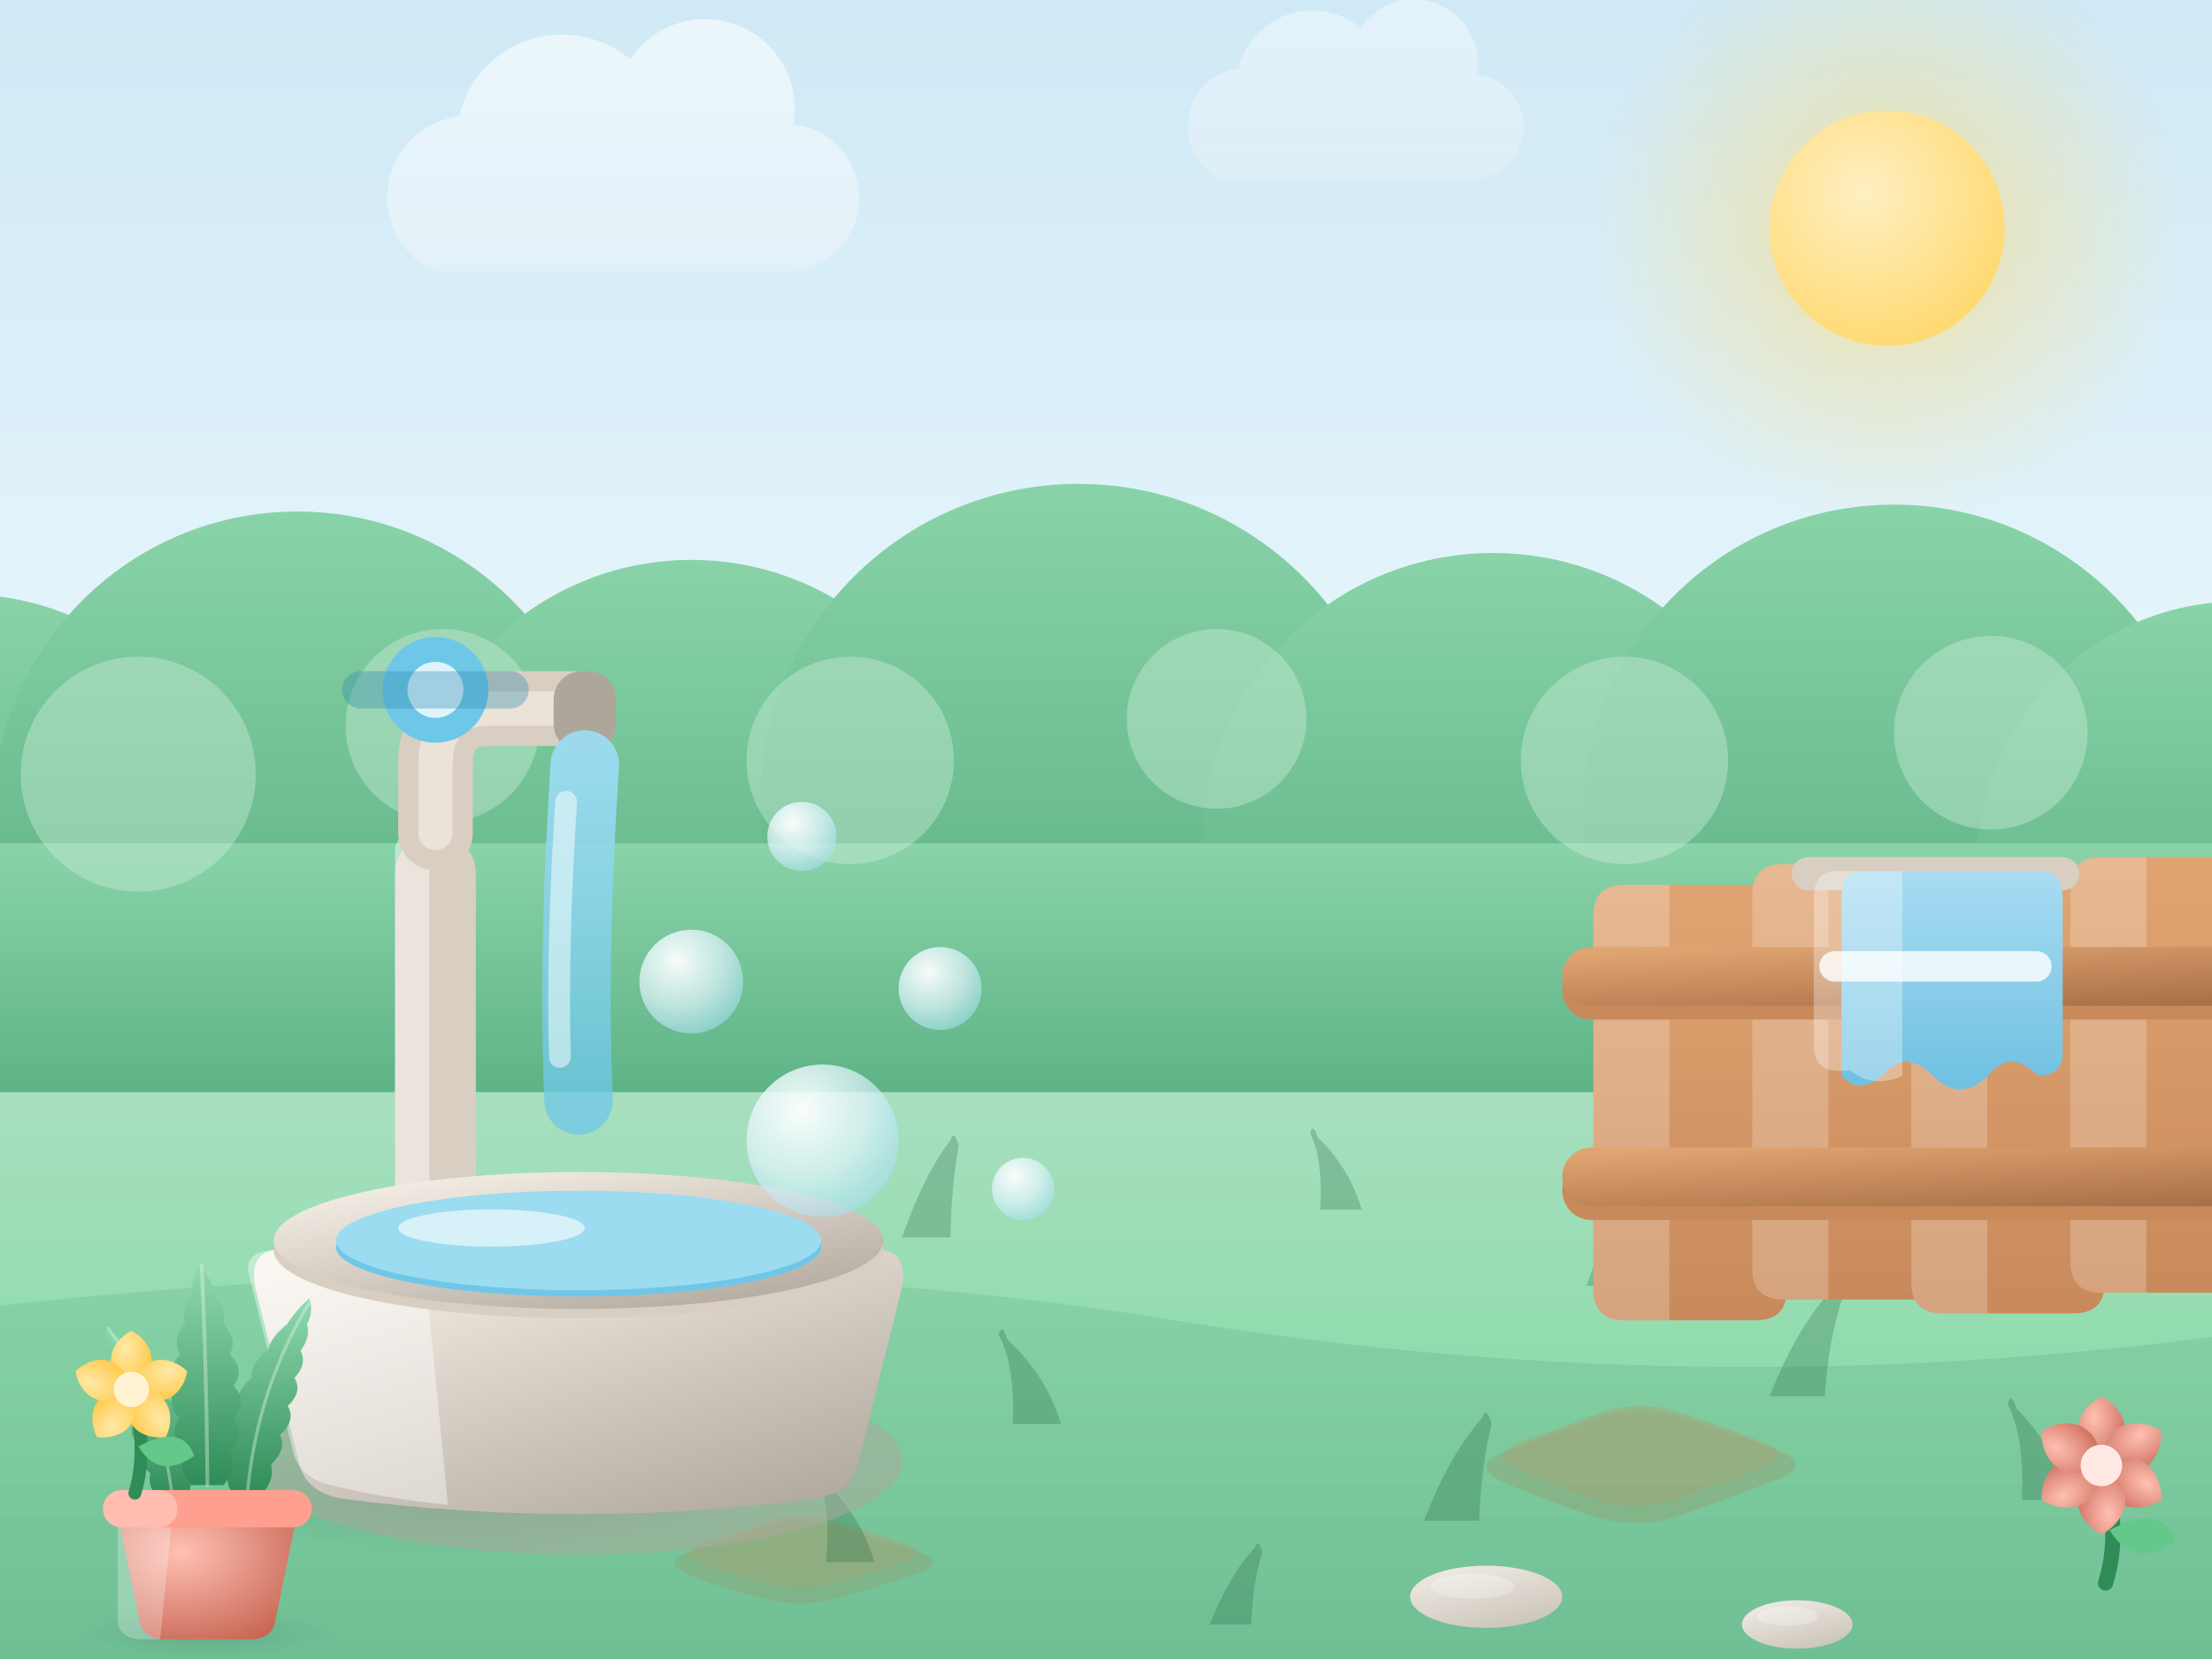
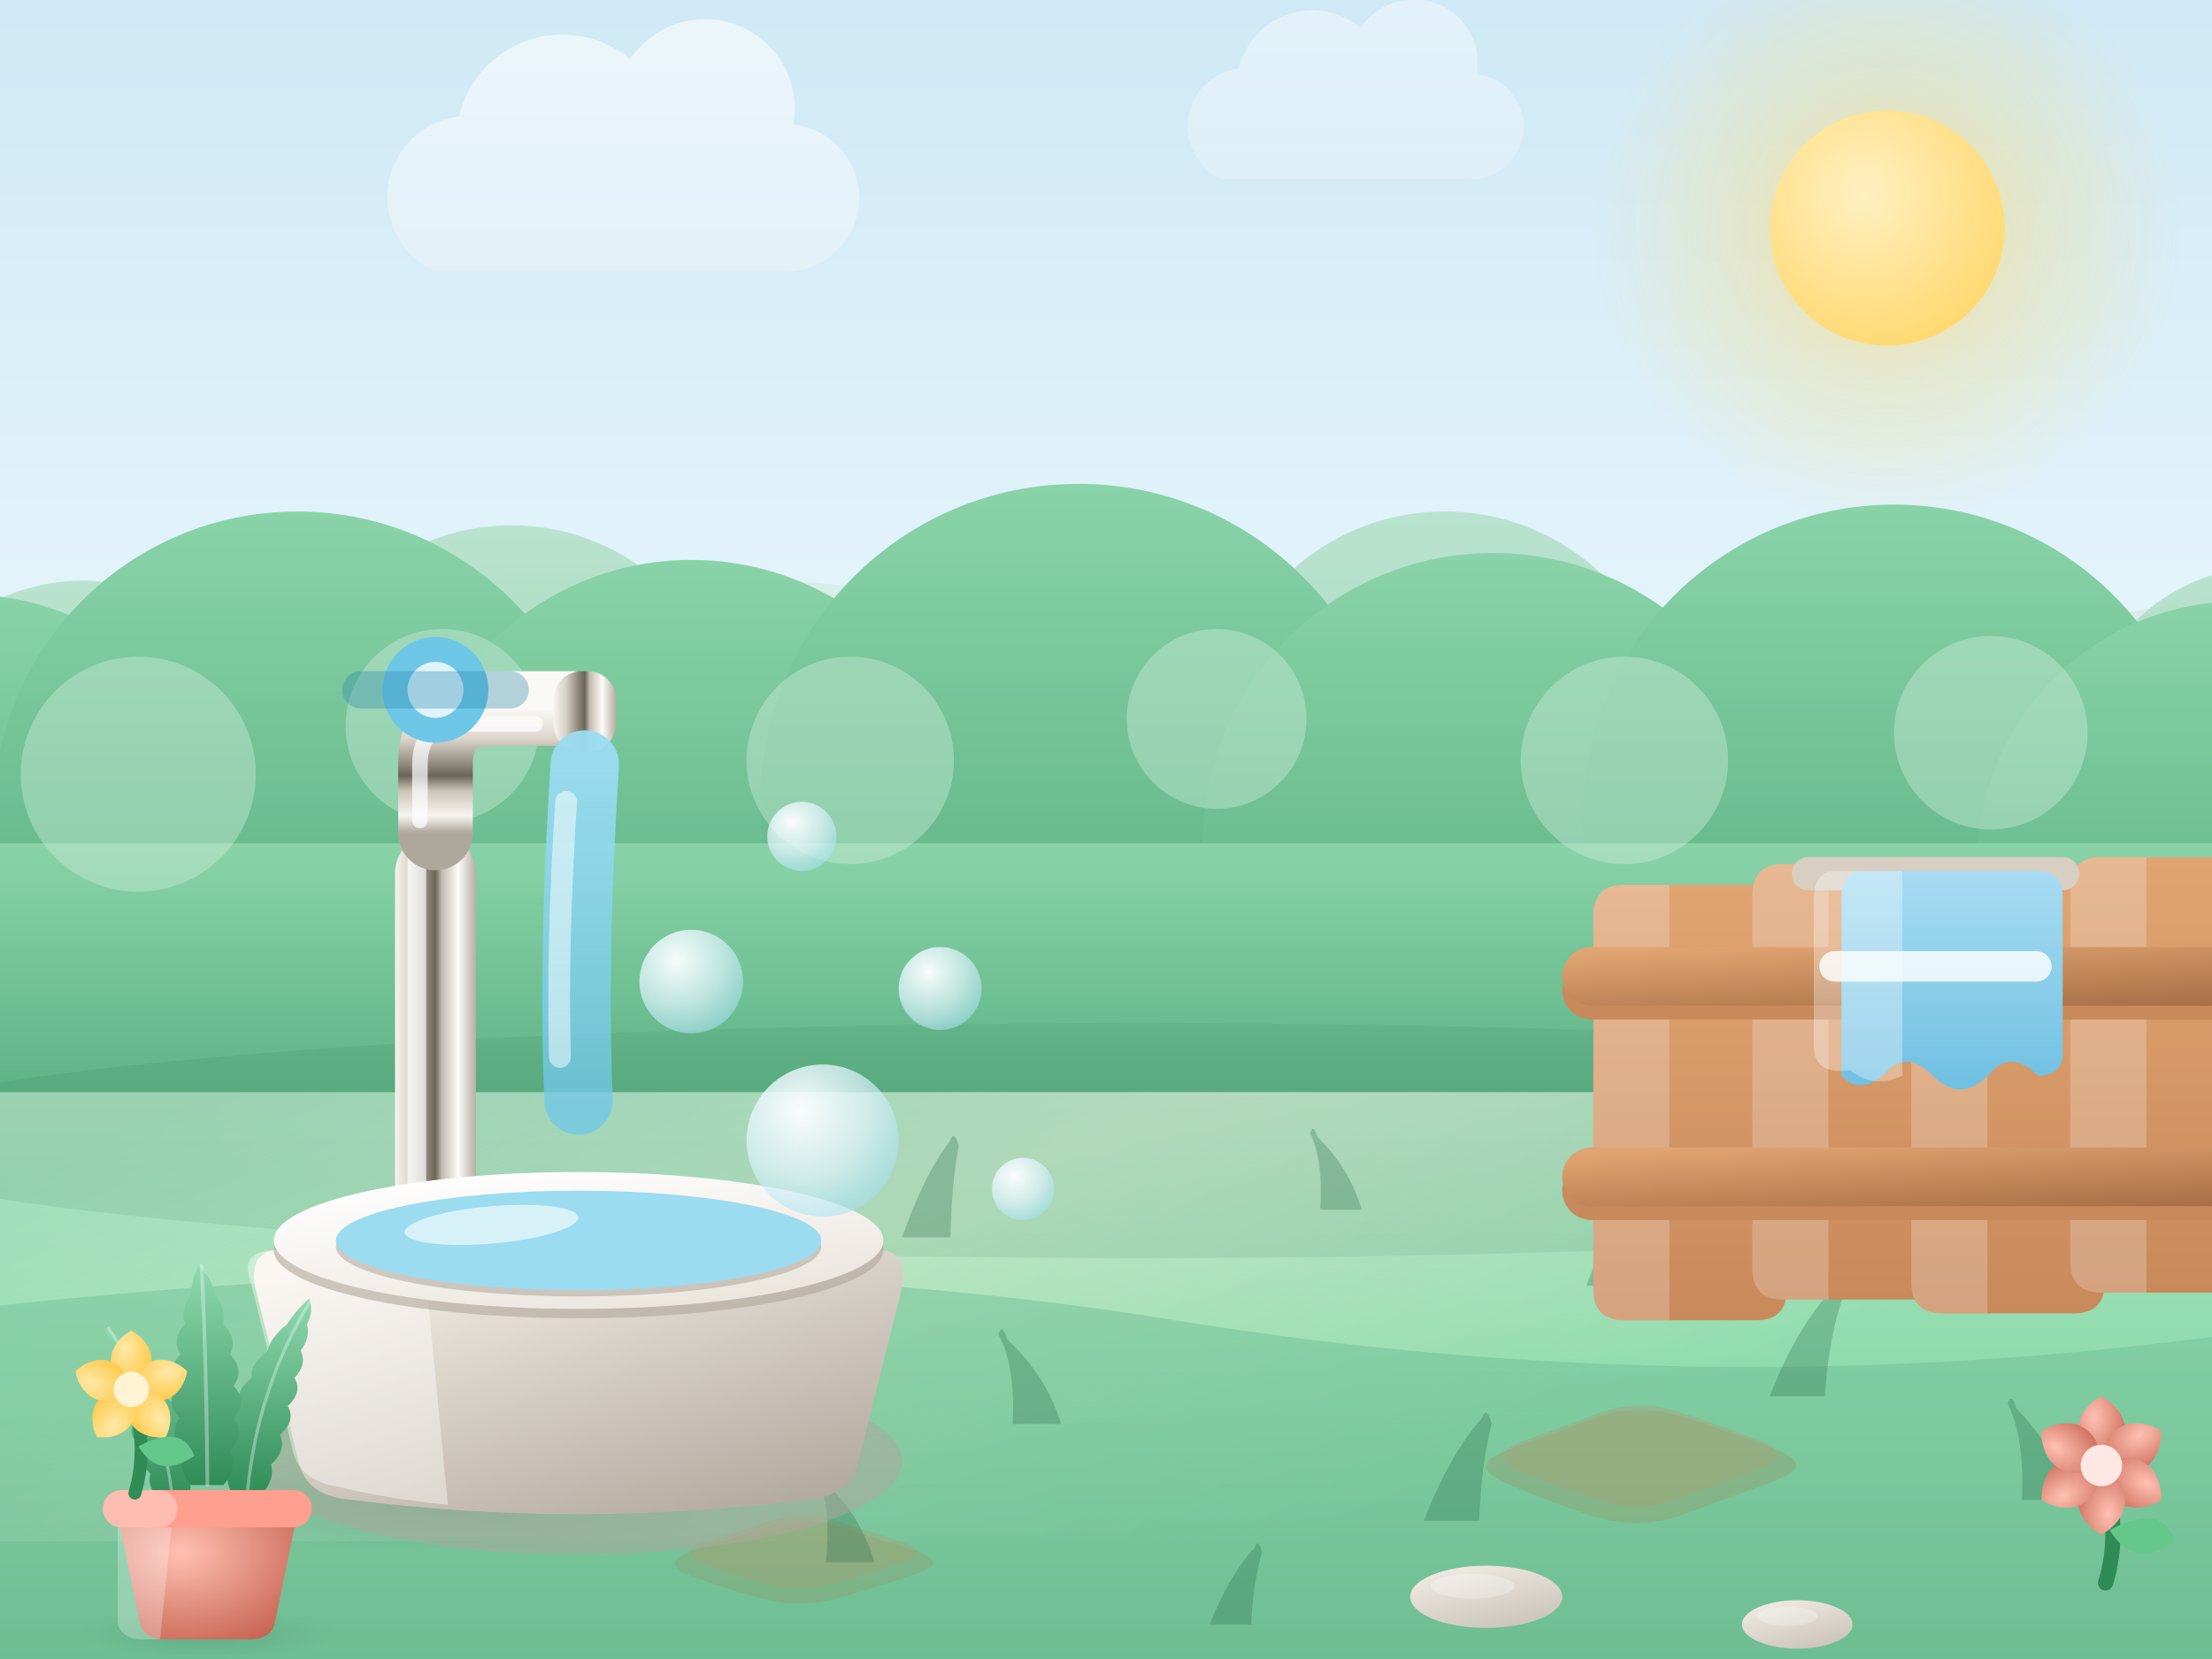
<svg xmlns="http://www.w3.org/2000/svg" viewBox="0 0 640 480" width="640" height="480">
  <defs>
    <radialGradient id="bubbleFill" cx="0.36" cy="0.3" r="0.8">
      <stop offset="0" stop-color="#FFFFFF" stop-opacity="0.95" />
      <stop offset="0.55" stop-color="#E0F4FC" stop-opacity="0.7" />
      <stop offset="1" stop-color="#9BDCF1" stop-opacity="0.55" />
    </radialGradient>
+     <linearGradient id="chromeGrad" x1="0" y1="0" x2="1" y2="0">
+       <stop offset="0" stop-color="#F7F4EF" />
+       <stop offset="0.2" stop-color="#D6D0C7" />
+       <stop offset="0.4" stop-color="#8C857A" />
+       <stop offset="0.5" stop-color="#6B6459" />
+       <stop offset="0.58" stop-color="#C3BCB1" />
+       <stop offset="0.78" stop-color="#FDFBF7" />
+       <stop offset="1" stop-color="#B6AFA4" />
+     </linearGradient>
+     <linearGradient id="chromeGradV" x1="0" y1="0" x2="0" y2="1">
+       <stop offset="0" stop-color="#FBF9F5" />
+       <stop offset="0.24" stop-color="#DCD6CD" />
+       <stop offset="0.46" stop-color="#8C857A" />
+       <stop offset="0.54" stop-color="#6B6459" />
+       <stop offset="0.66" stop-color="#CAC3B8" />
+       <stop offset="0.86" stop-color="#F7F4EF" />
+       <stop offset="1" stop-color="#AEA79C" />
+     </linearGradient>
    <linearGradient id="cloudFill" x1="0" y1="0" x2="0" y2="1">
      <stop offset="0" stop-color="#FFFFFF" />
      <stop offset="1" stop-color="#EAF3F8" />
    </linearGradient>
    <linearGradient id="fernGreen" x1="0" y1="0" x2="0" y2="1">
      <stop offset="0" stop-color="#8FD9AF" />
      <stop offset="1" stop-color="#2F8C57" />
    </linearGradient>
    <linearGradient id="ground" x1="0" y1="0" x2="0" y2="1">
      <stop offset="0" stop-color="#A8DFC0" />
      <stop offset="0.5" stop-color="#8FDCAC" />
      <stop offset="1" stop-color="#7ECBA0" />
    </linearGradient>
    <linearGradient id="groundNear" x1="0" y1="0" x2="0" y2="1">
      <stop offset="0" stop-color="#7CC79E" />
      <stop offset="1" stop-color="#5FB287" />
    </linearGradient>
+     <linearGradient id="hedgeFar" x1="0" y1="0" x2="0" y2="1">
+       <stop offset="0" stop-color="#B3E0C8" />
+       <stop offset="1" stop-color="#8FCFAC" />
+     </linearGradient>
    <linearGradient id="hedgeGreen" x1="0" y1="0" x2="0" y2="1">
      <stop offset="0" stop-color="#8AD3A9" />
      <stop offset="1" stop-color="#4FA97A" />
    </linearGradient>
    <linearGradient id="hillFar" x1="0" y1="0" x2="0" y2="1">
      <stop offset="0" stop-color="#C7E9D6" />
      <stop offset="1" stop-color="#AEDFC4" />
    </linearGradient>
+     <linearGradient id="hillHaze" x1="0" y1="0" x2="0" y2="1">
+       <stop offset="0" stop-color="#D9EEE8" />
+       <stop offset="1" stop-color="#C6E6DA" />
+     </linearGradient>
+     <linearGradient id="meadowLight" x1="0.1" y1="0" x2="0.9" y2="0.4">
+       <stop offset="0" stop-color="#FFFFFF" stop-opacity="0" />
+       <stop offset="0.45" stop-color="#FFF6DE" stop-opacity="0.32" />
+       <stop offset="1" stop-color="#FFF6DE" stop-opacity="0" />
+     </linearGradient>
    <linearGradient id="metalGrad" x1="0.15" y1="0" x2="0.9" y2="1">
      <stop offset="0" stop-color="#F7F1E9" />
      <stop offset="1" stop-color="#AFA69B" />
    </linearGradient>
    <radialGradient id="peachBall" cx="0.35" cy="0.3" r="0.8">
      <stop offset="0" stop-color="#FFC0B2" />
      <stop offset="1" stop-color="#C96755" />
    </radialGradient>
+     <linearGradient id="porcelainTop" x1="0.25" y1="0" x2="0.85" y2="1">
+       <stop offset="0" stop-color="#FFFFFF" />
+       <stop offset="1" stop-color="#E9E3DA" />
+     </linearGradient>
    <linearGradient id="skyWarm" x1="0" y1="0" x2="0" y2="1">
      <stop offset="0" stop-color="#CFE9F6" />
      <stop offset="0.42" stop-color="#E6F5FB" />
      <stop offset="0.75" stop-color="#FFF3D4" />
      <stop offset="1" stop-color="#FFF0E2" />
    </linearGradient>
    <radialGradient id="softShadow" cx="0.5" cy="0.5" r="0.5">
      <stop offset="0" stop-color="#243047" stop-opacity="0.14" />
      <stop offset="1" stop-color="#243047" stop-opacity="0" />
    </radialGradient>
    <linearGradient id="stoneGrad" x1="0.25" y1="0" x2="0.85" y2="1">
      <stop offset="0" stop-color="#EFEAE3" />
      <stop offset="1" stop-color="#C9C2B8" />
    </linearGradient>
    <radialGradient id="sunDisc" cx="0.4" cy="0.35" r="0.75">
      <stop offset="0" stop-color="#FFF0C2" />
      <stop offset="1" stop-color="#FFD769" />
    </radialGradient>
    <radialGradient id="sunGlow" cx="0.5" cy="0.5" r="0.5">
      <stop offset="0" stop-color="#FFD769" stop-opacity="0.95" />
      <stop offset="0.45" stop-color="#FFD769" stop-opacity="0.45" />
      <stop offset="1" stop-color="#FFD769" stop-opacity="0" />
    </radialGradient>
    <linearGradient id="towelGrad" x1="0" y1="0" x2="0" y2="1">
      <stop offset="0" stop-color="#A8DCF2" />
      <stop offset="1" stop-color="#6FC0E2" />
    </linearGradient>
    <linearGradient id="waterStream" x1="0" y1="0" x2="0" y2="1">
      <stop offset="0" stop-color="#9BDCF1" stop-opacity="0.95" />
      <stop offset="1" stop-color="#6FC7E8" stop-opacity="0.75" />
    </linearGradient>
    <linearGradient id="woodGrad" x1="0.2" y1="0" x2="0.9" y2="1">
      <stop offset="0" stop-color="#E0A472" />
      <stop offset="1" stop-color="#A76F46" />
    </linearGradient>
    <linearGradient id="woodGradV" x1="0" y1="0" x2="0" y2="1">
      <stop offset="0" stop-color="#E0A472" />
      <stop offset="1" stop-color="#C98A5B" />
    </linearGradient>
    <radialGradient id="yellowBall" cx="0.35" cy="0.3" r="0.8">
      <stop offset="0" stop-color="#FFE9A8" />
      <stop offset="1" stop-color="#FFC53D" />
    </radialGradient>
  </defs>
  <g id="games-mudOff">
    <rect x="0" y="0" width="640" height="480" fill="url(#skyWarm)" />
    <circle cx="546" cy="66" r="86" fill="url(#sunGlow)" opacity="0.7" />
    <circle cx="546" cy="66" r="34" fill="url(#sunDisc)" />
    <g opacity="0.6">
      <path d="M 125.72 78.52     a 23.6 23.6 0 0 1 7.08 -44.84     a 30.68 30.68 0 0 1 49.56 -16.52     a 25.96 25.96 0 0 1 47.2 18.88     a 21.24 21.24 0 0 1 -4.72 42.48     Z" fill="url(#cloudFill)" />
    </g>
    <g opacity="0.42">
      <path d="M 353.36 51.76     a 16.8 16.8 0 0 1 5.04 -31.92     a 21.84 21.84 0 0 1 35.28 -11.76     a 18.48 18.48 0 0 1 33.6 13.44     a 15.12 15.12 0 0 1 -3.36 30.24     Z" fill="url(#cloudFill)" />
    </g>
+     <path d="M -20 192 Q 130 148 310 178 Q 490 208 660 168 L 660 300 L -20 300 Z" fill="url(#hillHaze)" />
    <path d="M -20 214 Q 140 168 320 200 Q 500 232 660 190 L 660 320 L -20 320 Z" fill="url(#hillFar)" />
+     <g fill="url(#hedgeFar)" opacity="0.85">
+       <circle cx="24" cy="226" r="58" />
+       <circle cx="148" cy="216" r="64" />
+       <circle cx="286" cy="222" r="60" />
+       <circle cx="418" cy="214" r="66" />
+       <circle cx="552" cy="224" r="58" />
+       <circle cx="656" cy="218" r="54" />
+       <rect x="-20" y="222" width="680" height="60" />
+     </g>
    <g fill="url(#hedgeGreen)">
      <circle cx="-10" cy="250" r="78" />
      <circle cx="86" cy="236" r="88" />
      <circle cx="200" cy="244" r="82" />
      <circle cx="312" cy="232" r="92" />
      <circle cx="432" cy="244" r="84" />
      <circle cx="548" cy="236" r="90" />
      <circle cx="648" cy="250" r="76" />
      <rect x="-20" y="244" width="680" height="96" />
    </g>
    <g opacity="0.4" fill="#CFEEDD">
      <circle cx="40" cy="224" r="34" />
      <circle cx="128" cy="210" r="28" />
      <circle cx="246" cy="220" r="30" />
      <circle cx="352" cy="208" r="26" />
      <circle cx="470" cy="220" r="30" />
      <circle cx="576" cy="212" r="28" />
    </g>
    <rect x="0" y="316" width="640" height="164" fill="url(#ground)" />
-     <path d="M -20 380 Q 180 356 340 382 Q 500 408 660 384 L 660 500 L -20 500 Z" fill="url(#groundNear)" opacity="0.55" />
+     <rect x="0" y="316" width="640" height="130" fill="url(#meadowLight)" />
+     <ellipse cx="330" cy="330" rx="380" ry="34" fill="#1B5E39" opacity="0.1" />
+     <path d="M -20 380 Q 180 356 340 382 Q 500 408 660 384 L 660 500 L -20 500 Z" fill="url(#groundNear)" opacity="0.6" />
    <g opacity="0.55">
      <path d="M 461.02 410.41 Q 474 405.64 487.75 410.15 Q 501.49 414.65 513.67 419.33 Q 525.84 424 513.28 428.54 Q 500.73 433.09 487.36 438.09 Q 474 443.09 459.87 438.35 Q 445.74 433.61 435.03 428.8 Q 424.32 424 436.18 419.59 Q 448.04 415.17 461.02 410.41 Z" fill="#B07747" opacity="0.4" />
      <path d="M 462.46 408.92 Q 474 404.68 486.22 408.69 Q 498.44 412.69 509.26 416.85 Q 520.08 421 508.92 425.04 Q 497.76 429.08 485.88 433.53 Q 474 437.97 461.44 433.76 Q 448.88 429.54 439.36 425.27 Q 429.84 421 440.38 417.08 Q 450.92 413.15 462.46 408.92 Z" fill="#C08A5E" opacity="0.5" />
      <path d="M 221.9 441.71 Q 232 438.29 242.39 441.61 Q 252.79 444.93 264.23 448.47 Q 275.68 452 264.53 455.64 Q 253.38 459.27 242.69 462.35 Q 232 465.42 220.71 462.55 Q 209.43 459.67 199.71 455.84 Q 190 452 200.9 448.57 Q 211.81 445.13 221.9 441.71 Z" fill="#B07747" opacity="0.35" />
      <path d="M 223.1 439.94 Q 232 436.92 241.16 439.85 Q 250.31 442.77 260.4 445.89 Q 270.48 449 260.66 452.2 Q 250.84 455.4 241.42 458.11 Q 232 460.83 222.06 458.29 Q 212.12 455.76 203.56 452.38 Q 195 449 204.6 445.98 Q 214.21 442.95 223.1 439.94 Z" fill="#C08A5E" opacity="0.45" />
    </g>
    <g fill="#1B5E39" opacity="0.26">
      <path d="M 261 358     Q 267.25 340 274.88 330.1     Q 276 326.6 277.4 331.5     Q 275.25 343 275 358 Z" />
      <path d="M 382 350     Q 382.9 335.6 379.04 327.8     Q 380 324.8 381.2 329     Q 390.5 338 394 350 Z" />
      <path d="M 459 372     Q 465.85 352.8 474.88 342.1     Q 476 338.6 477.4 343.5     Q 473.75 356 473 372 Z" />
      <path d="M 190 372     Q 190.9 356.4 187.04 347.8     Q 188 344.8 189.2 349     Q 198.5 359 202 372 Z" />
      <path d="M 512 404     Q 520 383.6 530.72 372.4     Q 532 368.4 533.6 374     Q 529 387 528 404 Z" />
      <path d="M 293 412     Q 293.85 395.2 288.88 386.1     Q 290 382.6 291.4 387.5     Q 302.75 398 307 412 Z" />
      <path d="M 412 440     Q 419.4 420.8 428.72 410.4     Q 430 406.4 431.6 412     Q 428.5 424 428 440 Z" />
      <path d="M 239 452     Q 240.45 436.4 236.88 428.1     Q 238 424.6 239.4 429.5     Q 249.25 439 253 452 Z" />
      <path d="M 585 434     Q 585.85 416 580.88 406.1     Q 582 402.6 583.4 407.5     Q 594.75 419 599 434 Z" />
      <path d="M 350 470     Q 355.7 455.6 363.04 447.8     Q 364 444.8 365.2 449     Q 362.5 458 362 470 Z" />
    </g>
    <g id="fence">
      <path d="M 470 256 h 38 q 9 0 9 9 v 108 q 0 9 -9 9 h -38 q -9 0 -9 -9 v -108 q 0 -9 9 -9 Z" fill="url(#woodGradV)" />
      <path d="M 470 256 h 13 v 126 h -13 q -9 0 -9 -9 v -108 q 0 -9 9 -9 Z" fill="#FFFFFF" opacity="0.22" />
      <path d="M 516 250 h 38 q 9 0 9 9 v 108 q 0 9 -9 9 h -38 q -9 0 -9 -9 v -108 q 0 -9 9 -9 Z" fill="url(#woodGradV)" />
      <path d="M 516 250 h 13 v 126 h -13 q -9 0 -9 -9 v -108 q 0 -9 9 -9 Z" fill="#FFFFFF" opacity="0.22" />
      <path d="M 562 254 h 38 q 9 0 9 9 v 108 q 0 9 -9 9 h -38 q -9 0 -9 -9 v -108 q 0 -9 9 -9 Z" fill="url(#woodGradV)" />
      <path d="M 562 254 h 13 v 126 h -13 q -9 0 -9 -9 v -108 q 0 -9 9 -9 Z" fill="#FFFFFF" opacity="0.22" />
      <path d="M 608 248 h 38 q 9 0 9 9 v 108 q 0 9 -9 9 h -38 q -9 0 -9 -9 v -108 q 0 -9 9 -9 Z" fill="url(#woodGradV)" />
      <path d="M 608 248 h 13 v 126 h -13 q -9 0 -9 -9 v -108 q 0 -9 9 -9 Z" fill="#FFFFFF" opacity="0.22" />
      <rect x="452" y="278" width="208" height="17" rx="8.5" fill="#C98A5B" />
      <rect x="452" y="274" width="208" height="17" rx="8.5" fill="url(#woodGrad)" />
      <rect x="452" y="336" width="208" height="17" rx="8.5" fill="#C98A5B" />
      <rect x="452" y="332" width="208" height="17" rx="8.5" fill="url(#woodGrad)" />
    </g>
    <g transform="translate(560 248) scale(0.8)">
      <rect x="-52" y="0" width="104" height="12" rx="6" fill="#D8CEC1" />
      <path d="M -38 5 h 76 q 8 0 8 10 v 56 q 0 8 -9 8 q -10 -10 -18 0 q -10 10 -20 0 q -10 -10 -18 0 q -9 7 -15 0 v -64 q 0 -10 8 -10 Z" fill="url(#towelGrad)" />
      <path d="M -38 5 h 26 v 74 q -10 5 -19 -2 q -13 2 -13 -9 v -53 q 0 -10 8 -10 Z" fill="#FFFFFF" opacity="0.32" />
      <rect x="-42" y="34" width="84" height="11" rx="5.5" fill="#FFFFFF" opacity="0.8" />
    </g>
    <g transform="translate(126 430) scale(0.9)">
      <ellipse cx="6" cy="4" rx="96" ry="18" fill="url(#softShadow)" />
-       <rect x="-13" y="-210" width="26" height="212" rx="13" fill="#D8CEC1" />
-       <rect x="-13" y="-210" width="11" height="212" rx="5.5" fill="#FFFFFF" opacity="0.45" />
-       <path d="M 0 -210 v -22 q 0 -18 18 -18 h 26" stroke="#D8CEC1" stroke-width="24" fill="none" stroke-linecap="round" stroke-linejoin="round" />
-       <path d="M 0 -210 v -22 q 0 -18 18 -18 h 26" stroke="#EBE3D8" stroke-width="11" fill="none" stroke-linecap="round" stroke-linejoin="round" />
-       <rect x="38" y="-262" width="20" height="26" rx="9" fill="#AFA69B" />
+       <rect x="-13" y="-210" width="26" height="212" rx="13" fill="url(#chromeGrad)" />
+       <rect x="-9" y="-206" width="6" height="204" rx="3" fill="#FFFFFF" opacity="0.7" />
+       <path d="M 0 -210 v -22 q 0 -18 18 -18 h 26" stroke="url(#chromeGradV)" stroke-width="24" fill="none" stroke-linecap="round" stroke-linejoin="round" />
+       <path d="M -5 -214 v -18 q 0 -13 13 -13 h 24" stroke="#FFFFFF" stroke-width="5" fill="none" stroke-linecap="round" stroke-linejoin="round" opacity="0.7" />
+       <rect x="38" y="-262" width="20" height="26" rx="9" fill="url(#chromeGrad)" />
      <circle cx="0" cy="-256" r="17" fill="#6FC7E8" />
      <circle cx="0" cy="-256" r="9" fill="#E0F4FC" />
      <rect x="-30" y="-262" width="60" height="12" rx="6" fill="#2A87AC" opacity="0.35" />
      <path d="M 48 -232 q -4 62 -2 108" stroke="url(#waterStream)" stroke-width="22" stroke-linecap="round" fill="none" />
      <path d="M 42 -220 q -3 46 -2 82" stroke="#FFFFFF" stroke-width="7" stroke-linecap="round" fill="none" opacity="0.5" />
      <ellipse cx="46" cy="-8" rx="104" ry="30" fill="#AFA69B" opacity="0.5" />
      <path d="M -50 -76 h 192 q 10 0 8 12 l -14 56 q -2 10 -14 12 q -76 10 -152 0 q -12 -2 -14 -12 l -14 -56 q -2 -12 8 -12 Z" fill="url(#metalGrad)" />
      <path d="M -50 -76 h 46 l 8 82 q -20 -2 -36 -6 q -12 -2 -14 -12 l -14 -56 q -2 -8 10 -8 Z" fill="#FFFFFF" opacity="0.4" />
-       <ellipse cx="46" cy="-76" rx="98" ry="22" fill="#D8CEC1" />
-       <ellipse cx="46" cy="-79" rx="98" ry="22" fill="url(#metalGrad)" />
-       <ellipse cx="46" cy="-77" rx="78" ry="16" fill="#6FC7E8" />
+       <ellipse cx="46" cy="-76" rx="98" ry="22" fill="#AFA69B" opacity="0.6" />
+       <ellipse cx="46" cy="-79" rx="98" ry="22" fill="url(#porcelainTop)" />
+       <ellipse cx="46" cy="-77" rx="78" ry="16" fill="#AFA69B" opacity="0.55" />
      <ellipse cx="46" cy="-79" rx="78" ry="16" fill="#9BDCF1" />
-       <ellipse cx="18" cy="-83" rx="30" ry="6" fill="#FFFFFF" opacity="0.6" />
+       <ellipse cx="18" cy="-84" rx="28" ry="6" fill="#FFFFFF" opacity="0.6" transform="rotate(-5 18 -84)" />
    </g>
    <g>
      <circle cx="238" cy="330" r="22" fill="url(#bubbleFill)" />
      <circle cx="200" cy="284" r="15" fill="url(#bubbleFill)" />
      <circle cx="272" cy="286" r="12" fill="url(#bubbleFill)" />
      <circle cx="232" cy="242" r="10" fill="url(#bubbleFill)" />
      <circle cx="296" cy="344" r="9" fill="url(#bubbleFill)" />
    </g>
    <g transform="translate(60 470) scale(0.72)">
      <ellipse cx="0" cy="4" rx="52" ry="10" fill="url(#softShadow)" />
      <g transform="translate(-14 -50) scale(0.46)">
        <path d="M -11.25 0 Q -22.55 -11.63 -19.38 -23.27 Q -32.34 -34.59 -26.89 -45.92 Q -40.2 -56.94 -33.58 -67.96 Q -46.07 -78.67 -39.57 -89.39 Q -50.31 -99.8 -45.23 -110.2 Q -53.68 -120.31 -51.17 -130.41 Q -57.2 -140.2 -58.11 -150 Q -42 -140.2 -35.23 -130.41 Q -21.52 -120.31 -18.77 -110.2 Q -4.09 -99.8 -5.23 -89.39 Q 9.27 -78.67 4.78 -67.96 Q 17.8 -56.94 10.89 -45.92 Q 21.14 -34.59 12.98 -23.27 Q 19.35 -11.63 11.25 0 Z" fill="url(#fernGreen)" />
        <path d="M 0 0 Q -8.4 -82.5 -56 -150" fill="none" stroke="#E3F5EA" stroke-width="2.6" stroke-linecap="round" opacity="0.4" />
      </g>
      <g transform="translate(16 -52) scale(0.5)">
        <path d="M -11.25 0 Q -19.46 -12.25 -13.2 -24.51 Q -21.54 -36.44 -11.46 -48.37 Q -18.6 -59.98 -5.81 -71.58 Q -10.58 -82.87 3.63 -94.16 Q 2.15 -105.12 16.48 -116.08 Q 18.83 -126.72 32.15 -137.36 Q 38.46 -147.68 49.89 -158 Q 53.65 -147.68 48.08 -137.36 Q 51 -126.72 42.95 -116.08 Q 48.37 -105.12 37.97 -94.16 Q 44.75 -82.87 32.55 -71.58 Q 39.4 -59.98 26.31 -48.37 Q 31.94 -36.44 19.15 -24.51 Q 22.43 -12.25 11.25 0 Z" fill="url(#fernGreen)" />
        <path d="M 0 0 Q 7.8 -86.9 52 -158" fill="none" stroke="#E3F5EA" stroke-width="2.6" stroke-linecap="round" opacity="0.4" />
      </g>
      <g transform="translate(0 -56) scale(0.58)">
        <path d="M -11.25 0 Q -21.06 -11.79 -16.4 -23.58 Q -27.14 -35.05 -19.46 -46.53 Q -29.8 -57.7 -20.21 -68.87 Q -28.98 -79.72 -18.77 -90.58 Q -25.05 -101.13 -15.52 -111.67 Q -18.77 -121.91 -11.05 -132.15 Q -11.14 -142.07 -6.11 -152 Q 4.05 -142.07 4.88 -132.15 Q 13.4 -121.91 10.95 -111.67 Q 21.17 -101.13 15.57 -90.58 Q 26.35 -79.72 18.15 -68.87 Q 28.2 -57.7 18.31 -46.53 Q 26.34 -35.05 15.95 -23.58 Q 20.83 -11.79 11.25 0 Z" fill="url(#fernGreen)" />
        <path d="M 0 0 Q -0.6 -83.6 -4 -152" fill="none" stroke="#E3F5EA" stroke-width="2.6" stroke-linecap="round" opacity="0.4" />
      </g>
      <path d="M -36 -44 h 72 l -9 44 q -2 6 -10 6 h -34 q -8 0 -10 -6 Z" fill="url(#peachBall)" />
      <path d="M -36 -44 h 22 l -5 50 h -7 q -8 0 -10 -6 Z" fill="#FFFFFF" opacity="0.26" />
      <rect x="-42" y="-54" width="84" height="15" rx="7.5" fill="#FF9F8F" />
      <rect x="-42" y="-54" width="30" height="15" rx="7.5" fill="#FFFFFF" opacity="0.3" />
    </g>
    <path d="M 608 424 q 6 18.7 1.2 34" fill="none" stroke="#2F8C57" stroke-width="4.4" stroke-linecap="round" />
    <path d="M 610.4 442.7 q 15 -8 19 3.2 q -12 8.4 -19 -3.2 Z" fill="#63C88A" />
    <g transform="translate(608 424) rotate(0)">
      <path d="M 0 0 C 11.2 -7 6.94 -16.4 0 -20 C -6.94 -16.4 -11.2 -7 0 0 Z" fill="url(#peachBall)" />
    </g>
    <g transform="translate(608 424) rotate(60)">
      <path d="M 0 0 C 11.2 -7 6.94 -16.4 0 -20 C -6.94 -16.4 -11.2 -7 0 0 Z" fill="url(#peachBall)" />
    </g>
    <g transform="translate(608 424) rotate(120)">
      <path d="M 0 0 C 11.2 -7 6.94 -16.4 0 -20 C -6.94 -16.4 -11.2 -7 0 0 Z" fill="url(#peachBall)" />
    </g>
    <g transform="translate(608 424) rotate(180)">
      <path d="M 0 0 C 11.2 -7 6.94 -16.4 0 -20 C -6.94 -16.4 -11.2 -7 0 0 Z" fill="url(#peachBall)" />
    </g>
    <g transform="translate(608 424) rotate(240)">
      <path d="M 0 0 C 11.2 -7 6.94 -16.4 0 -20 C -6.94 -16.4 -11.2 -7 0 0 Z" fill="url(#peachBall)" />
    </g>
    <g transform="translate(608 424) rotate(300)">
      <path d="M 0 0 C 11.2 -7 6.94 -16.4 0 -20 C -6.94 -16.4 -11.2 -7 0 0 Z" fill="url(#peachBall)" />
    </g>
    <circle cx="608" cy="424" r="6" fill="#FFE8E3" />
    <path d="M 38 402 q 5.1 16.5 1.02 30" fill="none" stroke="#2F8C57" stroke-width="3.74" stroke-linecap="round" />
    <path d="M 40.04 418.5 q 12.75 -6.8 16.15 2.72 q -10.2 7.14 -16.15 -2.72 Z" fill="#63C88A" />
    <g transform="translate(38 402) rotate(0)">
      <path d="M 0 0 C 9.52 -5.95 5.9 -13.94 0 -17 C -5.9 -13.94 -9.52 -5.95 0 0 Z" fill="url(#yellowBall)" />
    </g>
    <g transform="translate(38 402) rotate(72)">
      <path d="M 0 0 C 9.52 -5.95 5.9 -13.94 0 -17 C -5.9 -13.94 -9.52 -5.95 0 0 Z" fill="url(#yellowBall)" />
    </g>
    <g transform="translate(38 402) rotate(144)">
      <path d="M 0 0 C 9.52 -5.95 5.9 -13.94 0 -17 C -5.9 -13.94 -9.52 -5.95 0 0 Z" fill="url(#yellowBall)" />
    </g>
    <g transform="translate(38 402) rotate(216)">
      <path d="M 0 0 C 9.52 -5.95 5.9 -13.94 0 -17 C -5.9 -13.94 -9.52 -5.95 0 0 Z" fill="url(#yellowBall)" />
    </g>
    <g transform="translate(38 402) rotate(288)">
      <path d="M 0 0 C 9.52 -5.95 5.9 -13.94 0 -17 C -5.9 -13.94 -9.52 -5.95 0 0 Z" fill="url(#yellowBall)" />
    </g>
    <circle cx="38" cy="402" r="5.1" fill="#FFF3D4" />
    <ellipse cx="430" cy="462" rx="22" ry="9" fill="url(#stoneGrad)" />
    <ellipse cx="426.04" cy="458.94" rx="12.1" ry="3.6" fill="#FFFFFF" opacity="0.25" />
    <ellipse cx="520" cy="470" rx="16" ry="7" fill="url(#stoneGrad)" />
    <ellipse cx="517.12" cy="467.62" rx="8.8" ry="2.8" fill="#FFFFFF" opacity="0.25" />
  </g>
</svg>
